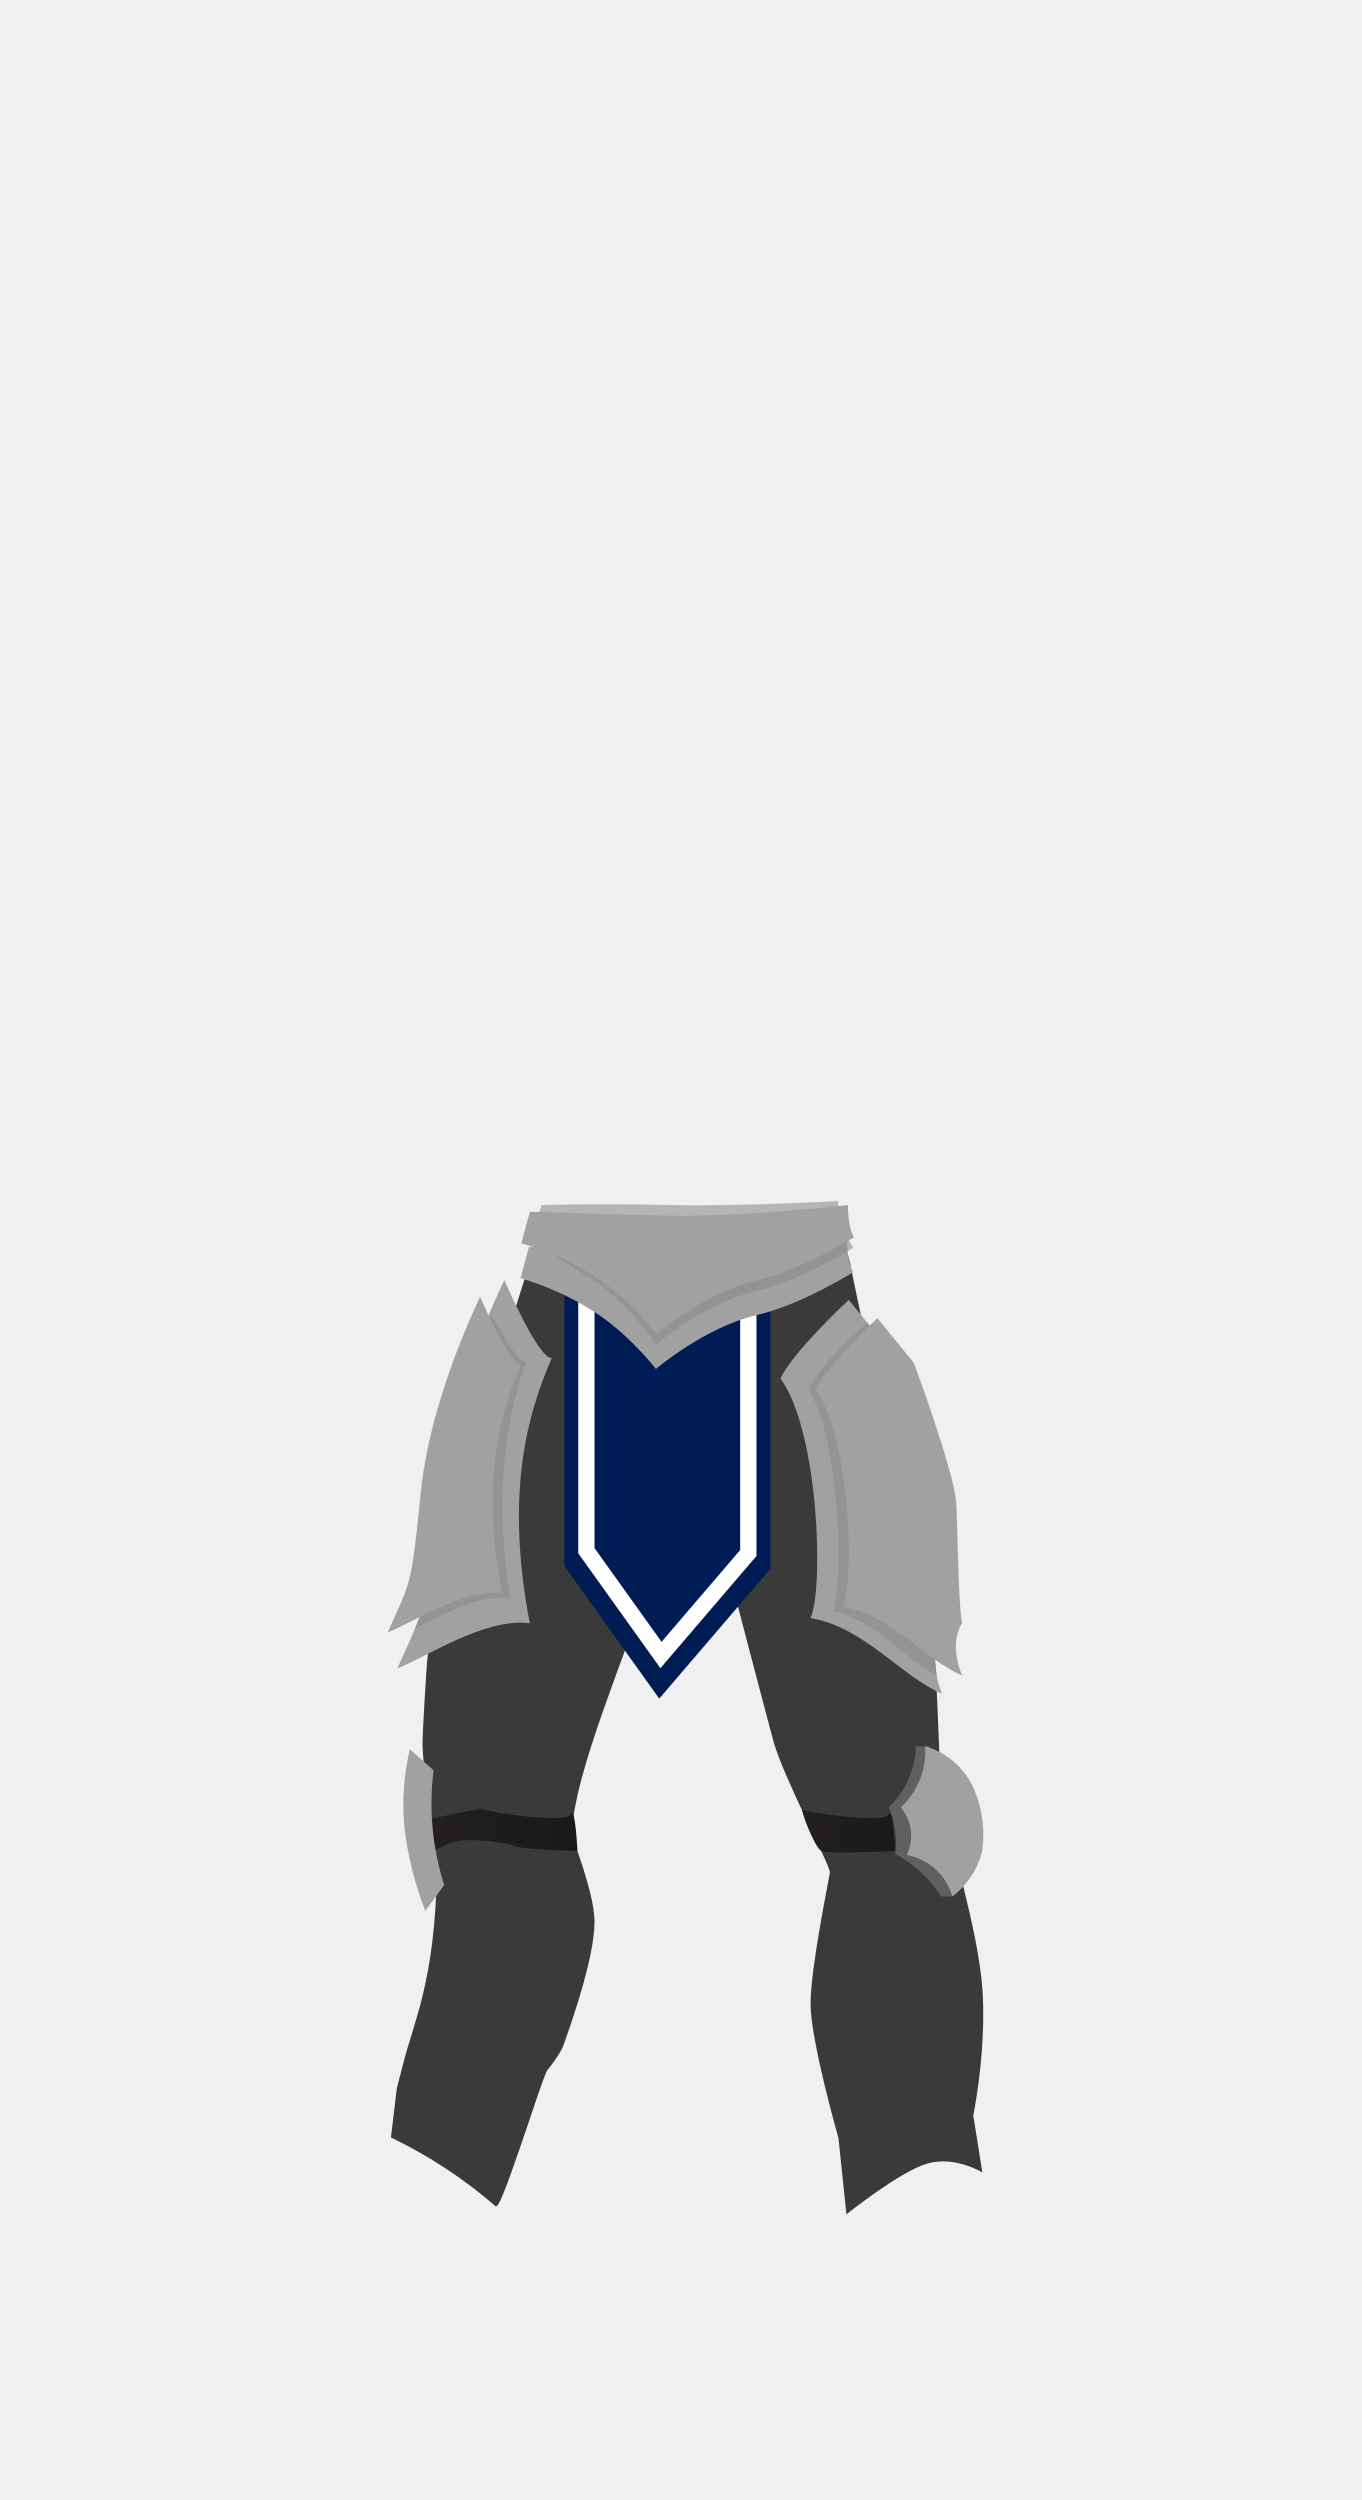
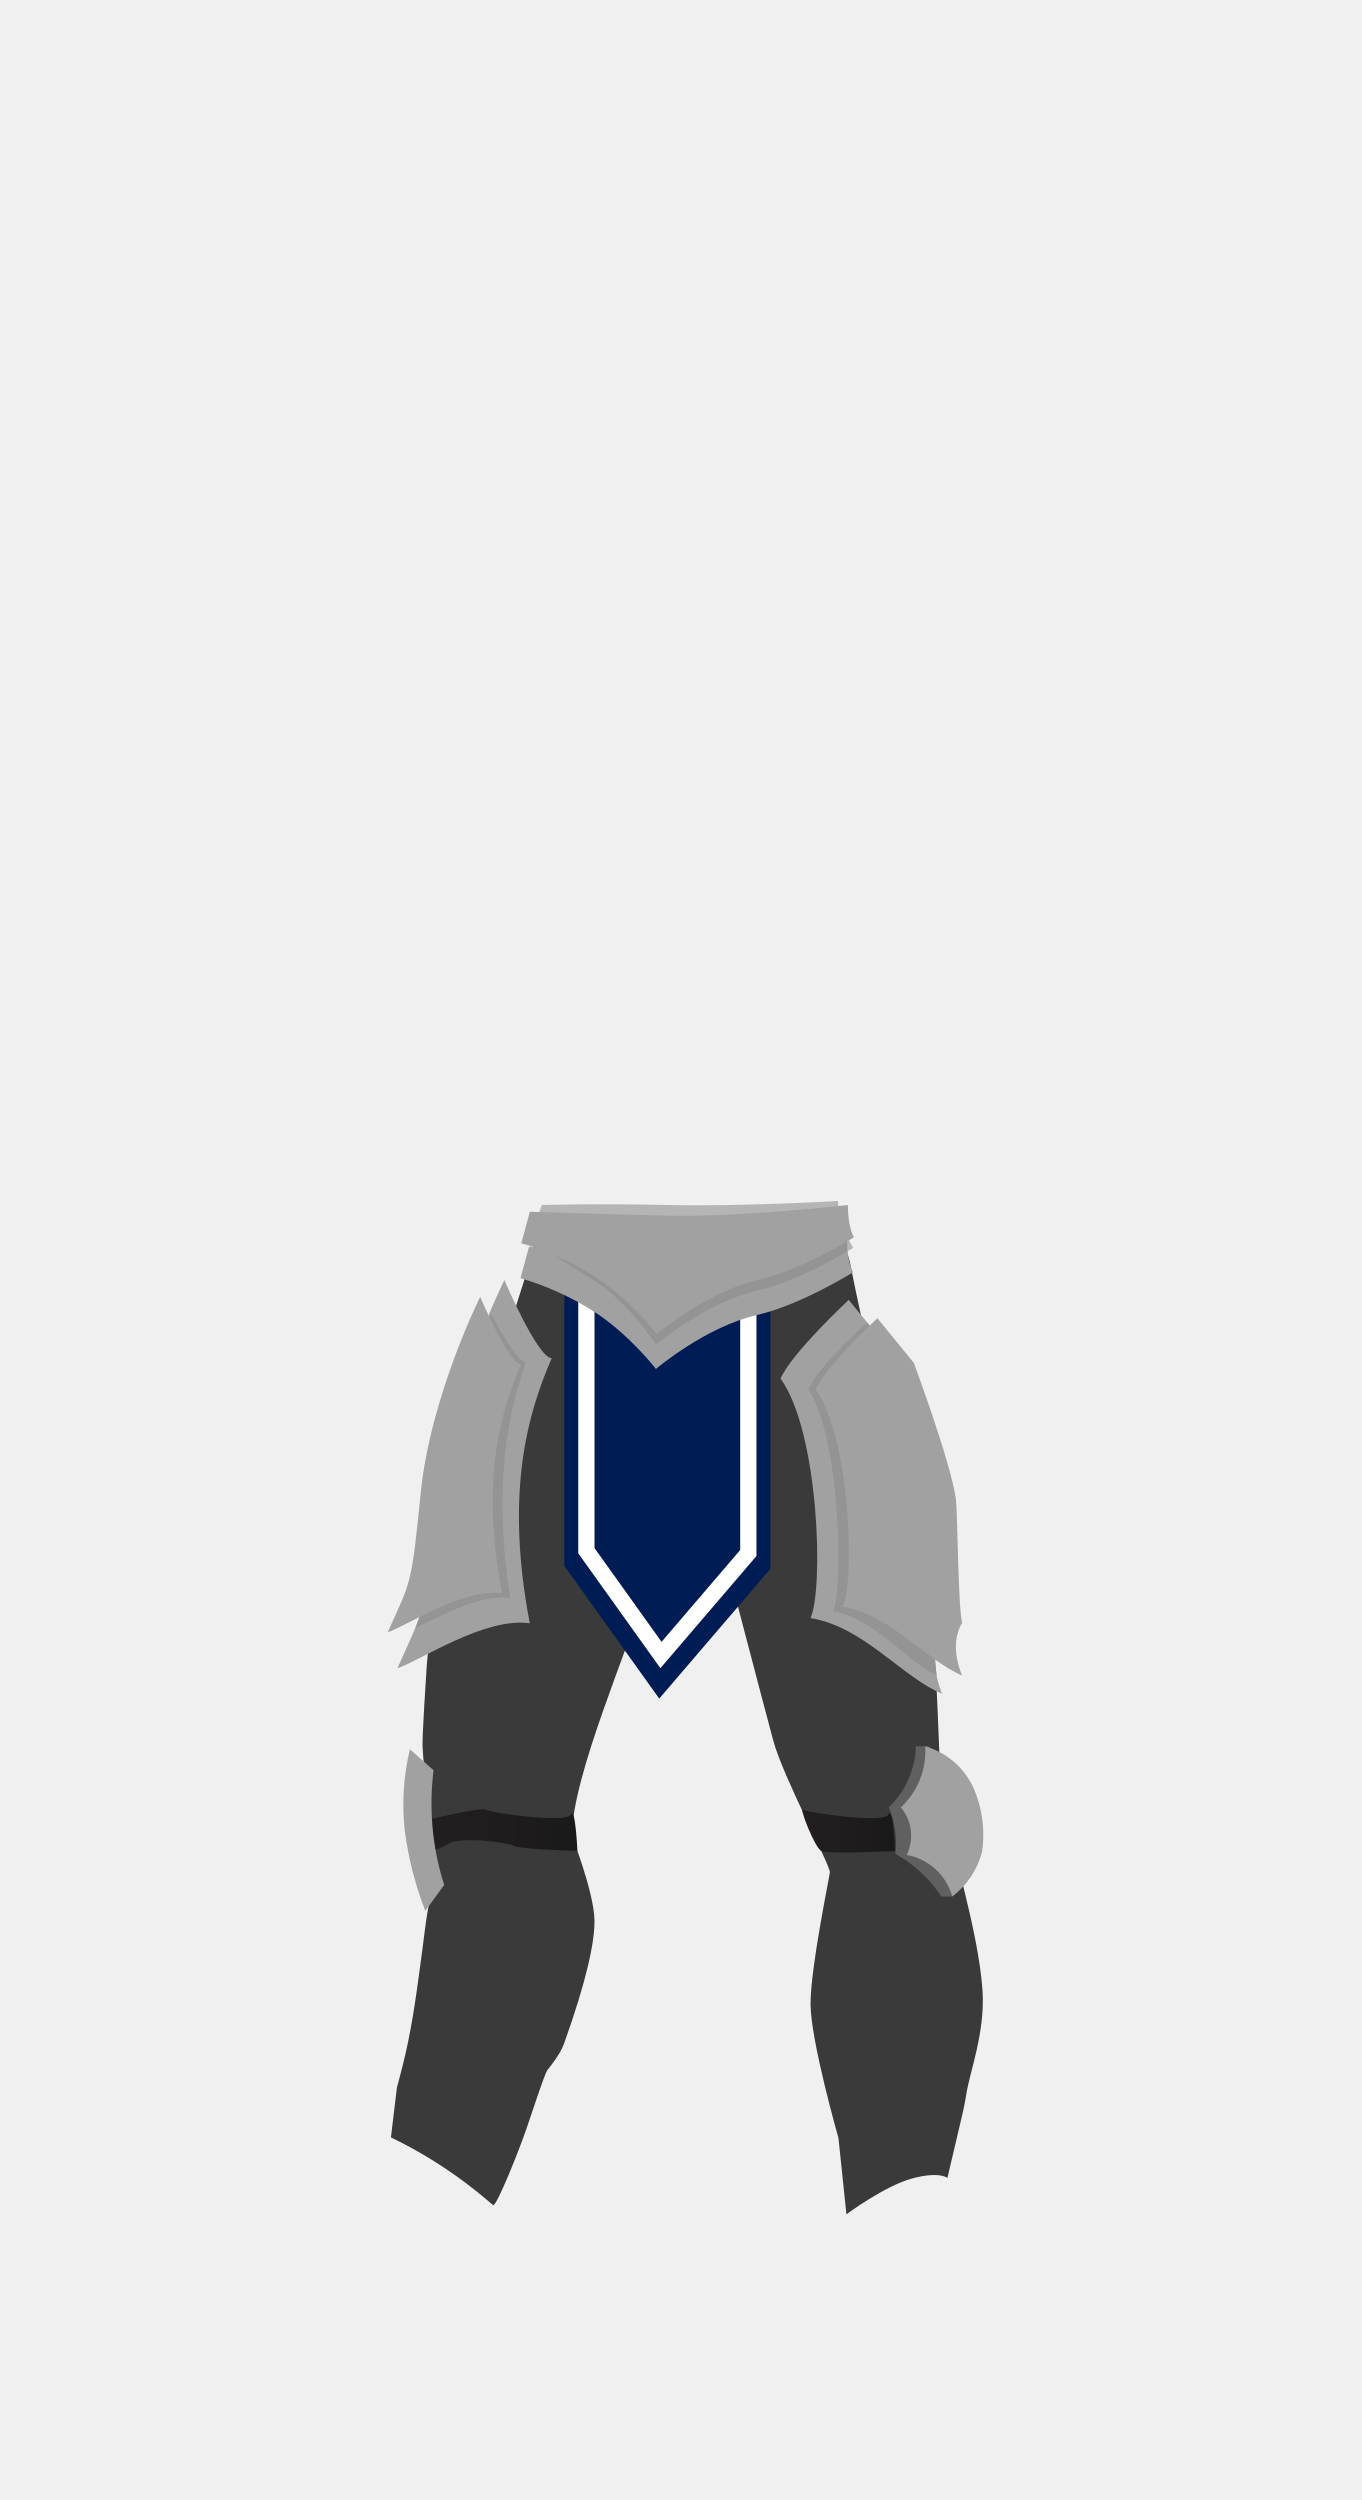
<svg xmlns="http://www.w3.org/2000/svg" xmlns:xlink="http://www.w3.org/1999/xlink" viewBox="0 0 837.33 1537">
  <defs>
    <style>.cls-1,.cls-10{fill:none;}.cls-2{fill:#3a3a3a;}.cls-10,.cls-11,.cls-12,.cls-13,.cls-14,.cls-15,.cls-16,.cls-2,.cls-3,.cls-4,.cls-5,.cls-6,.cls-7,.cls-8,.cls-9{fill-rule:evenodd;}.cls-3{fill:#001c54;}.cls-4{fill:url(#linear-gradient);}.cls-5{fill:url(#linear-gradient-2);}.cls-6{fill:url(#linear-gradient-3);}.cls-7{fill:#606060;}.cls-8{fill:url(#linear-gradient-4);}.cls-9{fill:url(#linear-gradient-5);}.cls-10{stroke:#fff;stroke-miterlimit:10;stroke-width:10px;}.cls-11{fill:url(#linear-gradient-6);}.cls-12{fill:#898989;opacity:0.58;}.cls-13{fill:url(#linear-gradient-7);}.cls-14{fill:url(#linear-gradient-8);}.cls-15{fill:url(#linear-gradient-9);}.cls-16{fill:url(#linear-gradient-10);}</style>
    <linearGradient id="linear-gradient" x1="262.89" y1="1125.13" x2="354.98" y2="1125.13" gradientUnits="userSpaceOnUse">
      <stop offset="0.01" stop-color="#231f20" />
      <stop offset="1" stop-color="#1a191a" />
    </linearGradient>
    <linearGradient id="linear-gradient-2" x1="493.29" y1="1125.7" x2="550.28" y2="1125.7" xlink:href="#linear-gradient" />
    <linearGradient id="linear-gradient-3" x1="247.96" y1="1125.13" x2="273.08" y2="1125.13" gradientUnits="userSpaceOnUse">
      <stop offset="0" stop-color="#a1a1a1" />
      <stop offset="1" stop-color="#a1a1a1" />
    </linearGradient>
    <linearGradient id="linear-gradient-4" x1="553.8" y1="1119.81" x2="604.51" y2="1119.81" xlink:href="#linear-gradient-3" />
    <linearGradient id="linear-gradient-5" x1="244.31" y1="906.33" x2="339.19" y2="906.33" xlink:href="#linear-gradient-3" />
    <linearGradient id="linear-gradient-6" x1="320.04" y1="801.98" x2="524.55" y2="801.98" xlink:href="#linear-gradient-3" />
    <linearGradient id="linear-gradient-7" x1="479.86" y1="920.25" x2="579.22" y2="920.25" xlink:href="#linear-gradient-3" />
    <linearGradient id="linear-gradient-8" x1="320.5" y1="780.48" x2="525.01" y2="780.48" xlink:href="#linear-gradient-3" />
    <linearGradient id="linear-gradient-9" x1="238.37" y1="900.42" x2="320.35" y2="900.42" xlink:href="#linear-gradient-3" />
    <linearGradient id="linear-gradient-10" x1="501.38" y1="920.25" x2="591.5" y2="920.25" xlink:href="#linear-gradient-3" />
  </defs>
  <g id="Layer_2" data-name="Layer 2">
    <g id="base">
      <rect class="cls-1" width="837.33" height="1537" />
    </g>
    <g id="Legs_04">
-       <path class="cls-2" d="M603.94,1335.63s-16.4-10.16-33.25-5.65-50.31,31.4-50.31,31.4l-4.9-46.93s-17.15-60-17.15-82.45,11.42-76.76,11.86-80.83-28.61-58.39-34.73-80.83c-4.95-18.22-28.47-108.21-37.19-141.48-2-7.74-7.77-32-7.77-32l-28.92-7.73s9.07,39.78-5,89.56c-9.65,34-44.74,112.7-45,150,0,0,13.5,34.43,13.89,51.58.35,12.93-4.67,37-18.83,76.58-2.35,6.61-10.29,16.1-10.29,16.1-2.74,5.63-7.85,21.79-12.77,36.07s-15.45,46-18.14,47.22l-.59.3a289.11,289.11,0,0,0-64.51-42.42l3.67-30.62s1.37-4.85,3.53-13.47c6.95-27.83,19.87-51.71,21.1-120,0,0-7.39-48.85-8.86-76.33-.29-6,2.31-45.48,2.6-49.79.93-13.37,6-46,13.28-80.83,5.87-27.82,13.22-57,21-78.82,17.59-49,37.23-114.83,37.23-114.83s149.76,7.89,179.54-4.35l5.93,20.18,3.09,10.43S540.37,867.83,559.57,925c0,.2.15.4.19.59,19,57.22,15.73,155.29,19.8,180.57s22,80.1,24.49,117.67c1.66,25.62-1.57,52-3.82,66.18-1,6.62-1.86,10.58-1.86,10.58Z" />
+       <path class="cls-2" d="M582.47,1339s-4.77-4.21-21.62.3-40.47,22.05-40.47,22.05l-4.9-46.93s-17.15-60-17.15-82.45,11.42-76.76,11.86-80.83-28.61-58.39-34.73-80.83c-4.95-18.22-28.47-108.21-37.19-141.48-2-7.74-7.77-32-7.77-32l-28.92-7.73s9.07,39.78-5,89.56c-9.65,34-44.74,112.7-45,150,0,0,13.5,34.43,13.89,51.58.35,12.93-4.67,37-18.83,76.58-2.35,6.61-10.29,16.1-10.29,16.1-2.74,5.63-7.85,21.79-12.77,36.07s-17.54,45.55-20.24,46.83c-.39.19-24.6-23.36-63-41.73l3.67-30.62s1.37-4.85,3.53-13.47c5.07-20.29,7.65-37.15,12.22-72,1.7-13,3.15-28.85,8.88-48,0,0-7.39-48.85-8.86-76.33-.29-6,2.31-45.48,2.6-49.79.93-13.37,6-46,13.28-80.83,5.87-27.82,13.22-57,21-78.82,17.59-49,37.23-114.83,37.23-114.83s149.76,7.89,179.54-4.35l5.93,20.18,3.09,10.43S540.37,867.83,559.57,925c0,.2.15.4.19.59,19,57.22,15.73,155.29,19.8,180.57s22,80.1,24.49,117.67c1.66,25.62-7.68,49.33-9.93,63.48-1,6.62-2.62,13.28-2.62,13.28Z" />
      <polygon class="cls-3" points="346.94 794.29 346.94 962.66 405.3 1044.3 473.65 964.49 473.65 794.29 346.94 794.29" />
      <path class="cls-4" d="M262.89,1118.81s32.89-8,35.56-6.22,49.59,8.68,52.44,3,4.09,22.35,4.09,22.35-35.2-.88-39.2-3.11-32.61-5.8-40-1.33-12.89,4.44-12.89,4.44Z" />
      <path class="cls-5" d="M493.74,1112.59c2.67,1.78,49.6,8.68,52.45,3s4.09,22.35,4.09,22.35-41.43,2.22-45.43,0S491.08,1110.81,493.74,1112.59Z" />
      <path class="cls-6" d="M248.82,1125.13a210.46,210.46,0,0,0,12.65,49.68l11.61-15.94a164.35,164.35,0,0,1-6.52-70.52L252,1075.45A146,146,0,0,0,248.82,1125.13Z" />
      <path class="cls-7" d="M571.45,1073.62h-8.36a54,54,0,0,1-16.65,37.49,56,56,0,0,1,4,28.62,80.7,80.7,0,0,1,18.93,14.54,79.63,79.63,0,0,1,9.35,11.73h6.68Z" />
      <path class="cls-8" d="M568.81,1073.62a47.28,47.28,0,0,1-15,37.59,27.08,27.08,0,0,1,5.75,11.55,27.66,27.66,0,0,1-2.1,17.67,35.67,35.67,0,0,1,28,25.57,50.51,50.51,0,0,0,18.29-27.43,72.6,72.6,0,0,0-.76-25.35,71.53,71.53,0,0,0-2.91-10.07,46.82,46.82,0,0,0-31.26-29.53Z" />
      <path class="cls-9" d="M310.09,787s-35.49,71.1-42.3,139.57-7.27,62.53-23.48,99.1c14.38-4.89,53.78-31.62,81.39-27.67-15.61-82-.73-129.91,13.49-163C330.61,835,310.09,787,310.09,787Z" />
      <polygon class="cls-10" points="360.51 794.29 360.51 953.37 406.37 1017.51 460.07 954.8 460.07 794.29 360.51 794.29" />
      <path class="cls-11" d="M320,785.84a174.55,174.55,0,0,1,44.35,20c22.17,14,38.91,35.79,38.91,35.79s30.35-25.83,62-33.12c27.3-6.29,59.24-26.33,59.24-26.33s-3.74-5.71-3.74-19.82c0,0-67,11.88-110.53,10.87a852.15,852.15,0,0,1-85-6.76Z" />
      <path class="cls-12" d="M325.51,762.35s16.61,10.26,39.33,24.65c22.18,14,38.46,39.64,38.46,39.64s30.35-25.83,62-33.12c27.3-6.3,59.24-26.33,59.24-26.33s-9.28-14.69-9.28-28.8c0,0-61,3.47-104.53,2.46s-77.64,0-77.64,0Z" />
      <path class="cls-13" d="M521.78,799.17S487,831.53,479.86,847.52c23.77,32.79,26.63,130,18.4,147.27,32.89,5.36,56.23,36.32,81,46.55,0,0-9.53-20,0-35.68-2.8-10.85-3.09-75.47-4.22-83.76-3.41-24.95-28.56-92.49-28.56-92.49Z" />
      <path class="cls-14" d="M320.5,764.34a174.41,174.41,0,0,1,44.34,20c22.18,14,38.92,35.79,38.92,35.79s30.35-25.82,62-33.12c27.31-6.29,59.25-26.33,59.25-26.33s-3.74-5.71-3.74-19.82c0,0-67,7.53-110.53,6.51s-85-2.39-85-2.39Z" />
      <path class="cls-12" d="M301.91,807.71s-24.88,54-29.76,113.19-5.22,48.43-16.84,80c10.31-4.21,38.56-21.71,58.36-18.29-11.19-70.87-.52-116.51,9.68-145.11C317.19,837.51,301.91,807.71,301.91,807.71Z" />
      <path class="cls-15" d="M295.21,797.32s-30.67,61.43-36.55,120.58-6.28,54-20.29,85.62c12.42-4.22,46.47-27.32,70.32-23.9-13.48-70.87-.63-112.24,11.66-140.84C312.93,838.78,295.21,797.32,295.21,797.32Z" />
      <path class="cls-12" d="M533.21,813.19s-30.25,26.54-36.07,41c19.29,29.74,21.65,120.81,15,136.44,26.7,4.86,43.85,30.13,63.93,39.4,0,0-3.72-18.33,0-32.35-2.28-9.84-2.51-68.45-3.43-76-2.76-22.62-23.18-83.87-23.18-83.87Z" />
      <path class="cls-16" d="M539.41,810.44s-31.52,29.35-38,43.85c21.56,29.74,24.16,117.94,16.69,133.57,29.83,4.85,51,32.94,73.43,42.21,0,0-8.64-18.12,0-32.35-2.54-9.84-2.81-68.45-3.83-76-3.09-22.62-25.9-83.87-25.9-83.87Z" />
    </g>
  </g>
</svg>
